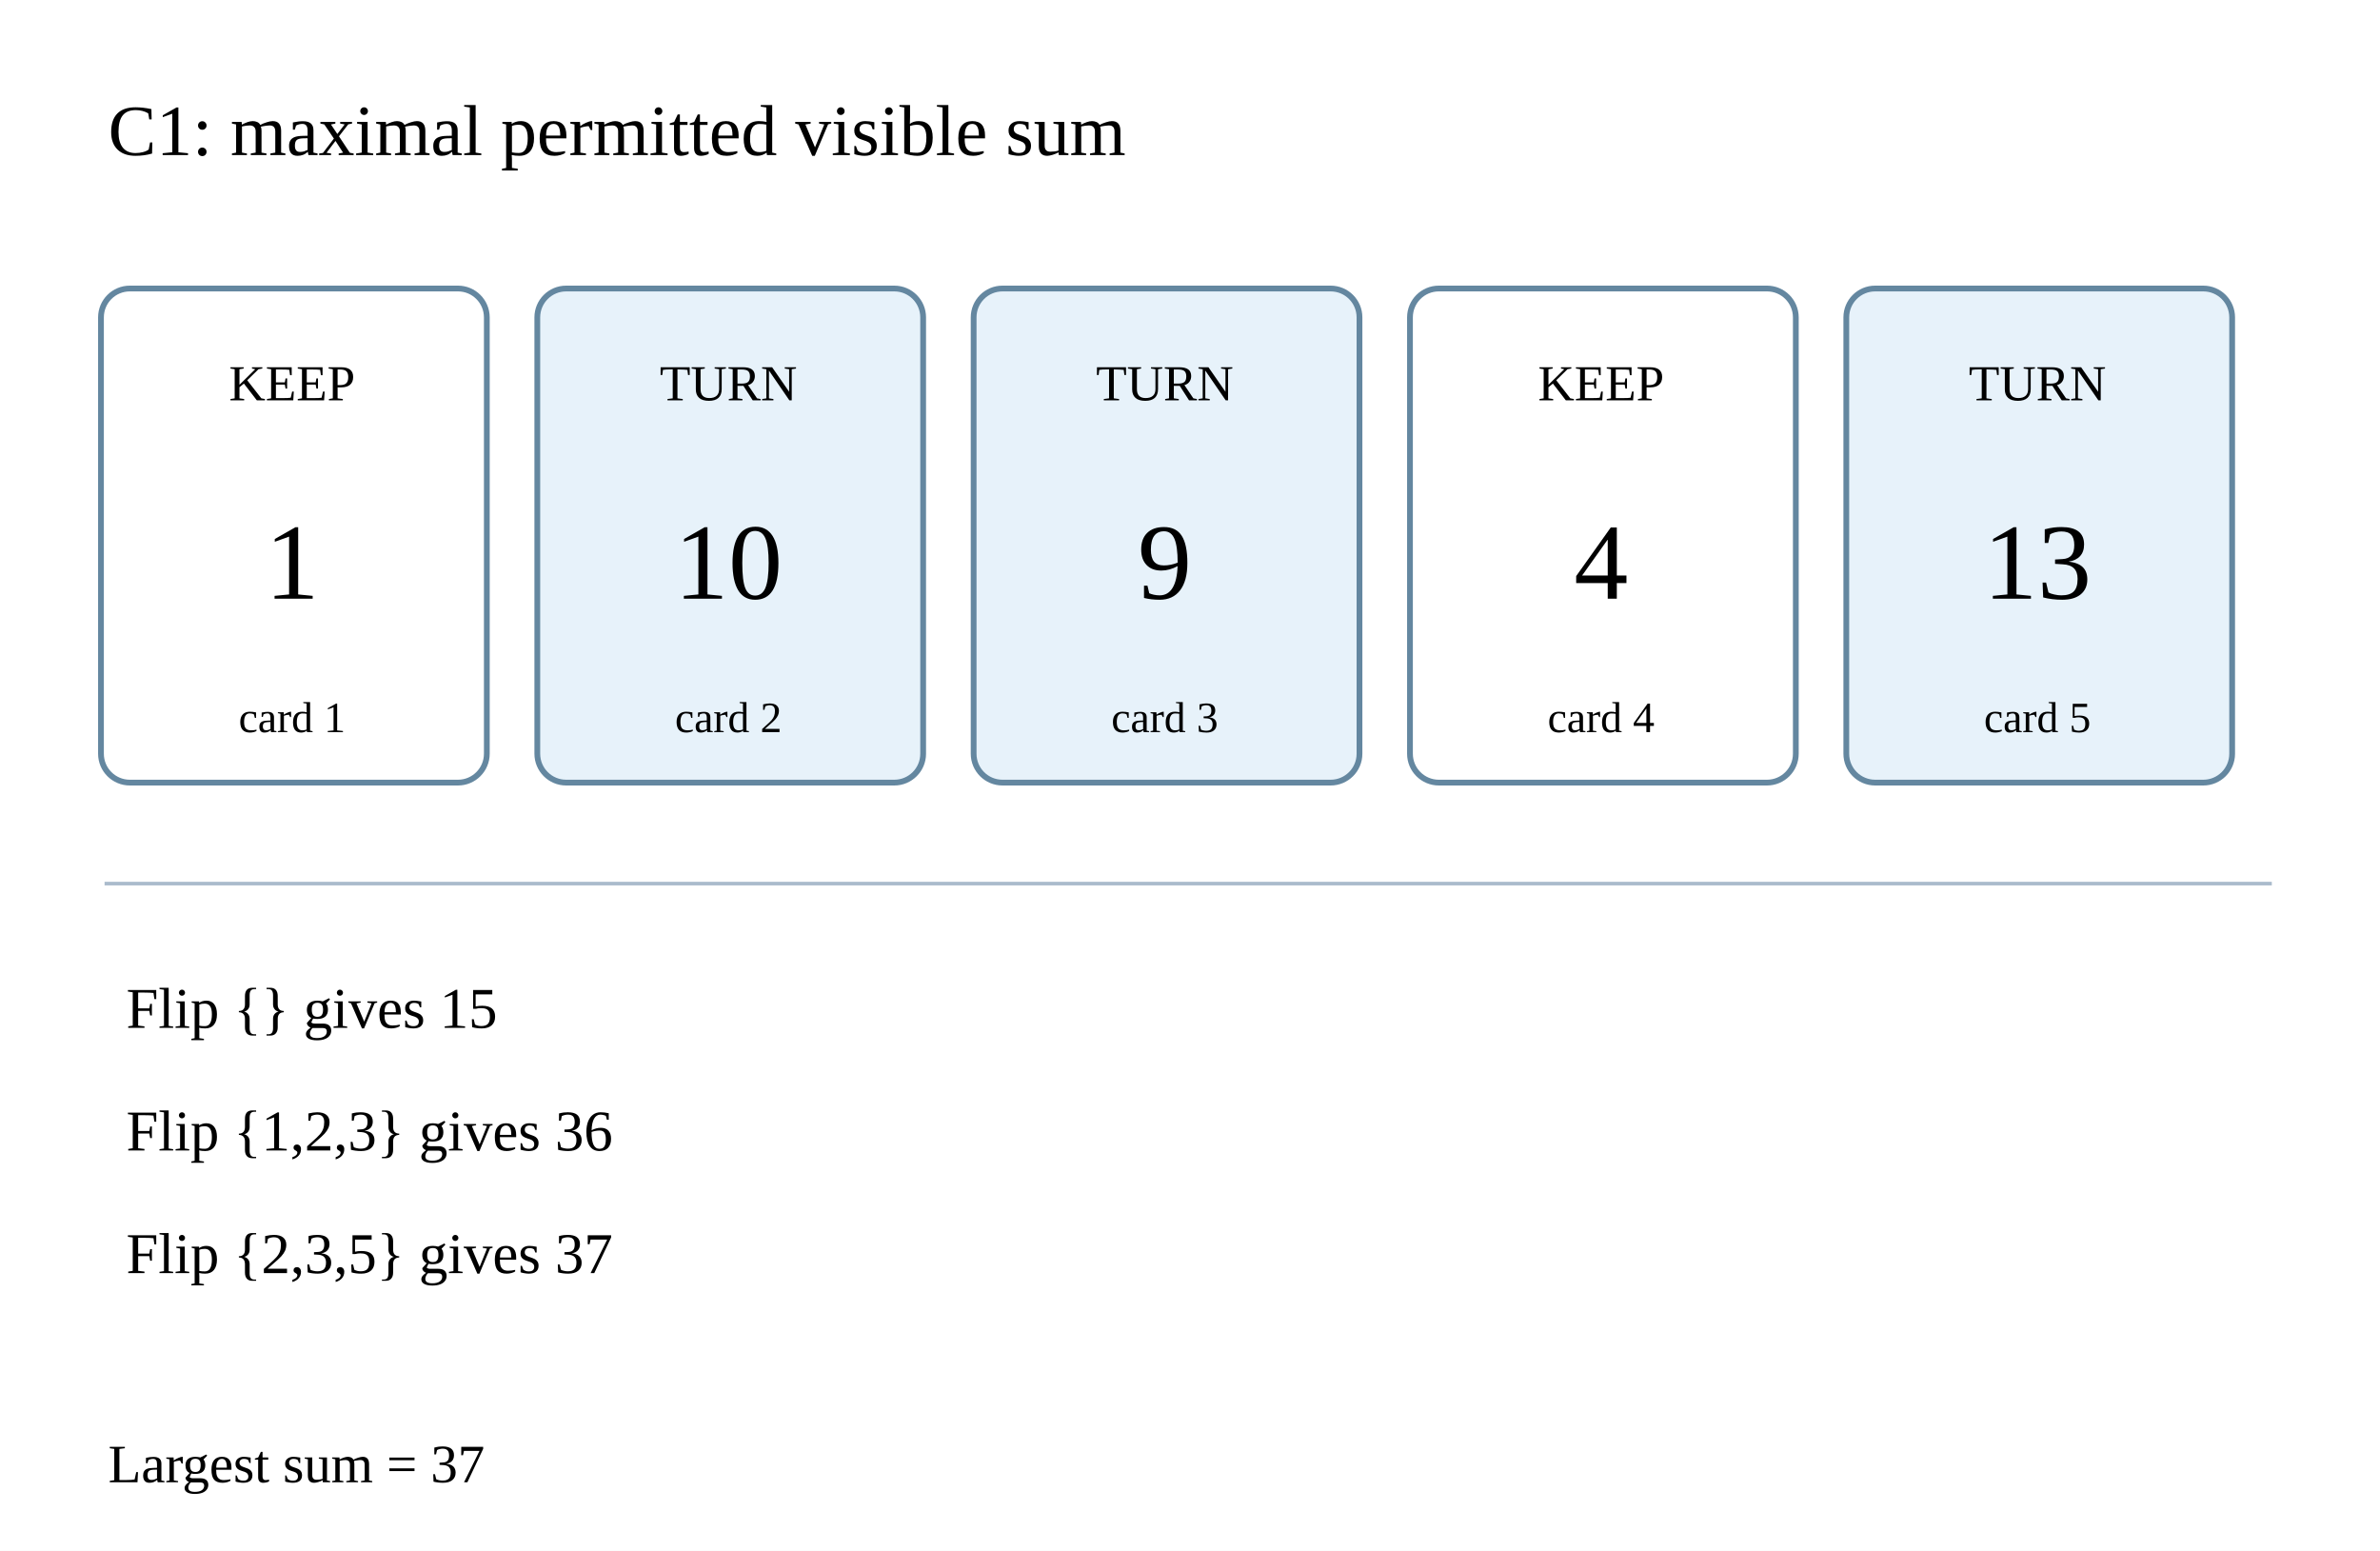
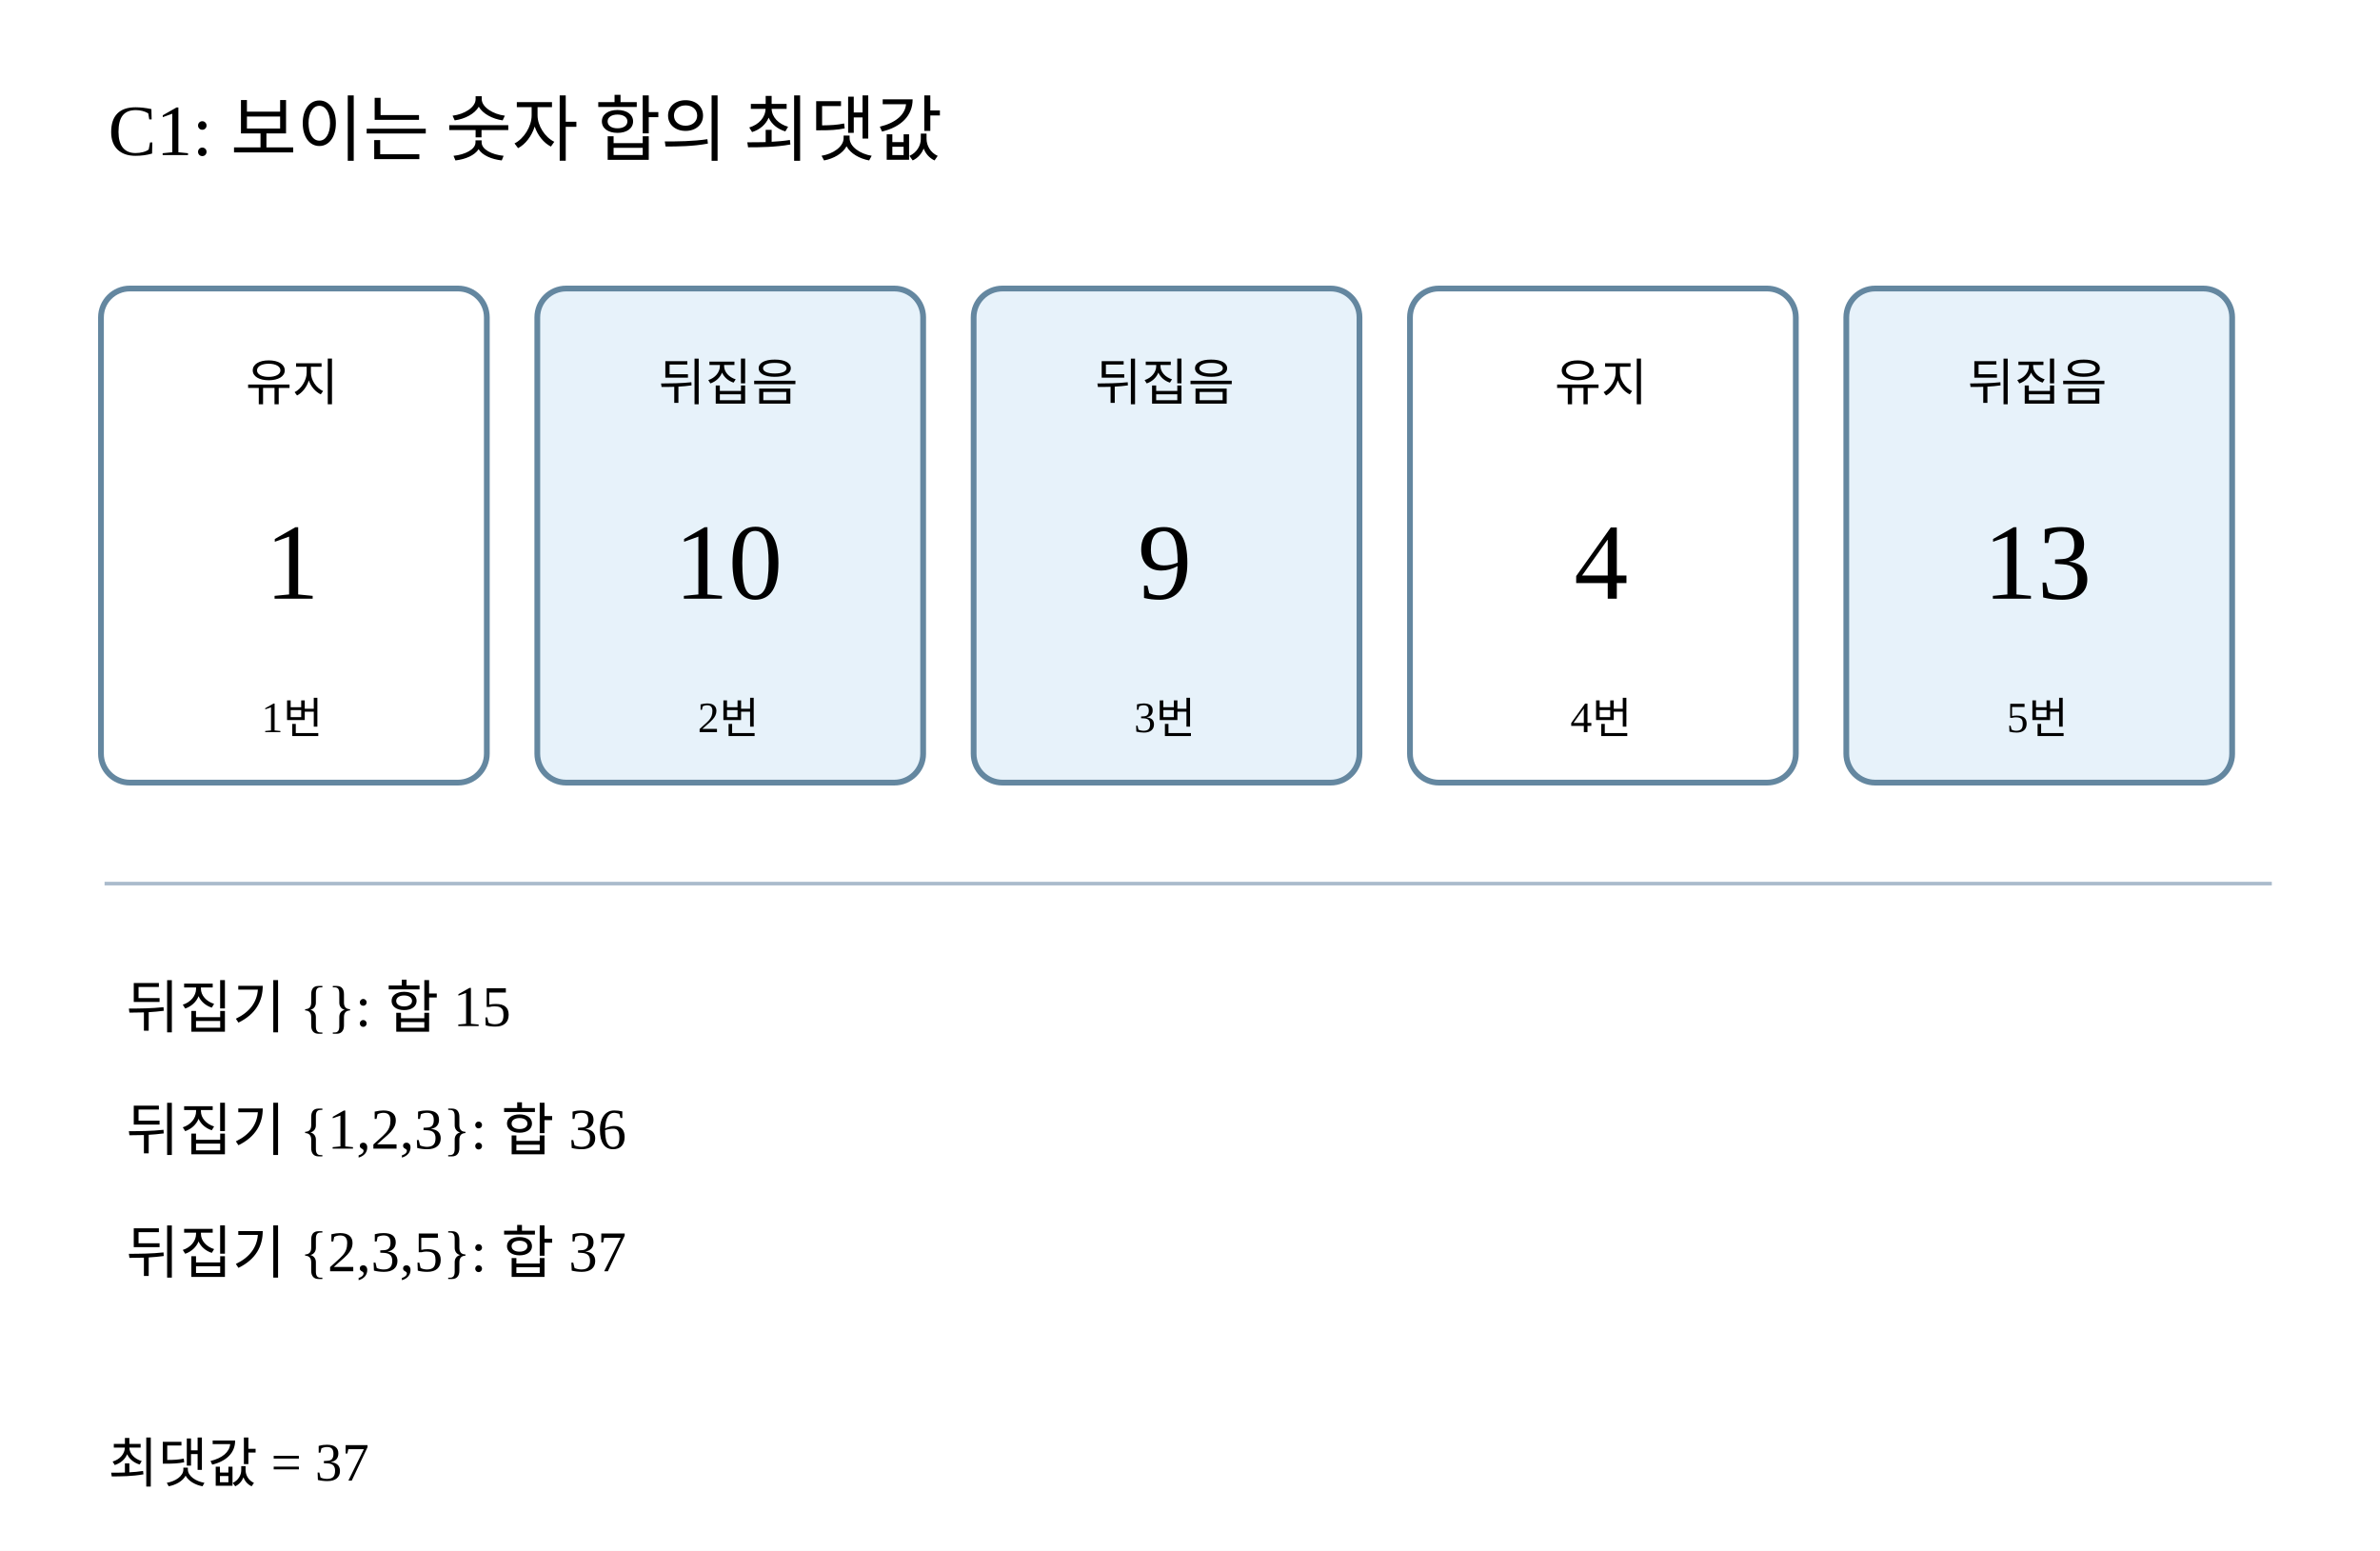
<svg xmlns="http://www.w3.org/2000/svg" width="660" height="430" viewBox="0 0 660 430">
  <rect width="660" height="430" fill="white" />
-   <text x="30" y="43" font-size="20">C1: maximal permitted visible sum</text>
+   <text x="30" y="43" font-size="20">C1: 보이는 숫자 합의 최댓값</text>
  <rect x="28" y="80" width="107" height="137" rx="8" fill="white" stroke="#6487a0" stroke-width="1.6" />
-   <text x="81" y="111" font-size="14" text-anchor="middle">KEEP</text>
+   <text x="81" y="111" font-size="14" text-anchor="middle">유지</text>
  <text x="81" y="166" font-size="30" text-anchor="middle">1</text>
-   <text x="81" y="203" font-size="12" text-anchor="middle">card 1</text>
+   <text x="81" y="203" font-size="12" text-anchor="middle">1번</text>
  <rect x="149" y="80" width="107" height="137" rx="8" fill="#e7f2fa" stroke="#6487a0" stroke-width="1.6" />
-   <text x="202" y="111" font-size="14" text-anchor="middle">TURN</text>
+   <text x="202" y="111" font-size="14" text-anchor="middle">뒤집음</text>
  <text x="202" y="166" font-size="30" text-anchor="middle">10</text>
-   <text x="202" y="203" font-size="12" text-anchor="middle">card 2</text>
+   <text x="202" y="203" font-size="12" text-anchor="middle">2번</text>
  <rect x="270" y="80" width="107" height="137" rx="8" fill="#e7f2fa" stroke="#6487a0" stroke-width="1.6" />
-   <text x="323" y="111" font-size="14" text-anchor="middle">TURN</text>
+   <text x="323" y="111" font-size="14" text-anchor="middle">뒤집음</text>
  <text x="323" y="166" font-size="30" text-anchor="middle">9</text>
-   <text x="323" y="203" font-size="12" text-anchor="middle">card 3</text>
+   <text x="323" y="203" font-size="12" text-anchor="middle">3번</text>
  <rect x="391" y="80" width="107" height="137" rx="8" fill="white" stroke="#6487a0" stroke-width="1.6" />
-   <text x="444" y="111" font-size="14" text-anchor="middle">KEEP</text>
+   <text x="444" y="111" font-size="14" text-anchor="middle">유지</text>
  <text x="444" y="166" font-size="30" text-anchor="middle">4</text>
-   <text x="444" y="203" font-size="12" text-anchor="middle">card 4</text>
+   <text x="444" y="203" font-size="12" text-anchor="middle">4번</text>
  <rect x="512" y="80" width="107" height="137" rx="8" fill="#e7f2fa" stroke="#6487a0" stroke-width="1.6" />
-   <text x="565" y="111" font-size="14" text-anchor="middle">TURN</text>
+   <text x="565" y="111" font-size="14" text-anchor="middle">뒤집음</text>
  <text x="565" y="166" font-size="30" text-anchor="middle">13</text>
-   <text x="565" y="203" font-size="12" text-anchor="middle">card 5</text>
+   <text x="565" y="203" font-size="12" text-anchor="middle">5번</text>
  <line x1="29" y1="245" x2="630" y2="245" stroke="#abc" />
-   <text x="35" y="285" font-size="16">Flip {} gives 15</text>
-   <text x="35" y="319" font-size="16">Flip {1,2,3} gives 36</text>
-   <text x="35" y="353" font-size="16">Flip {2,3,5} gives 37</text>
-   <text x="30" y="411" font-size="15">Largest sum = 37</text>
+   <text x="35" y="285" font-size="16">뒤집기 {}: 합 15</text>
+   <text x="35" y="319" font-size="16">뒤집기 {1,2,3}: 합 36</text>
+   <text x="35" y="353" font-size="16">뒤집기 {2,3,5}: 합 37</text>
+   <text x="30" y="411" font-size="15">최댓값 = 37</text>
</svg>
